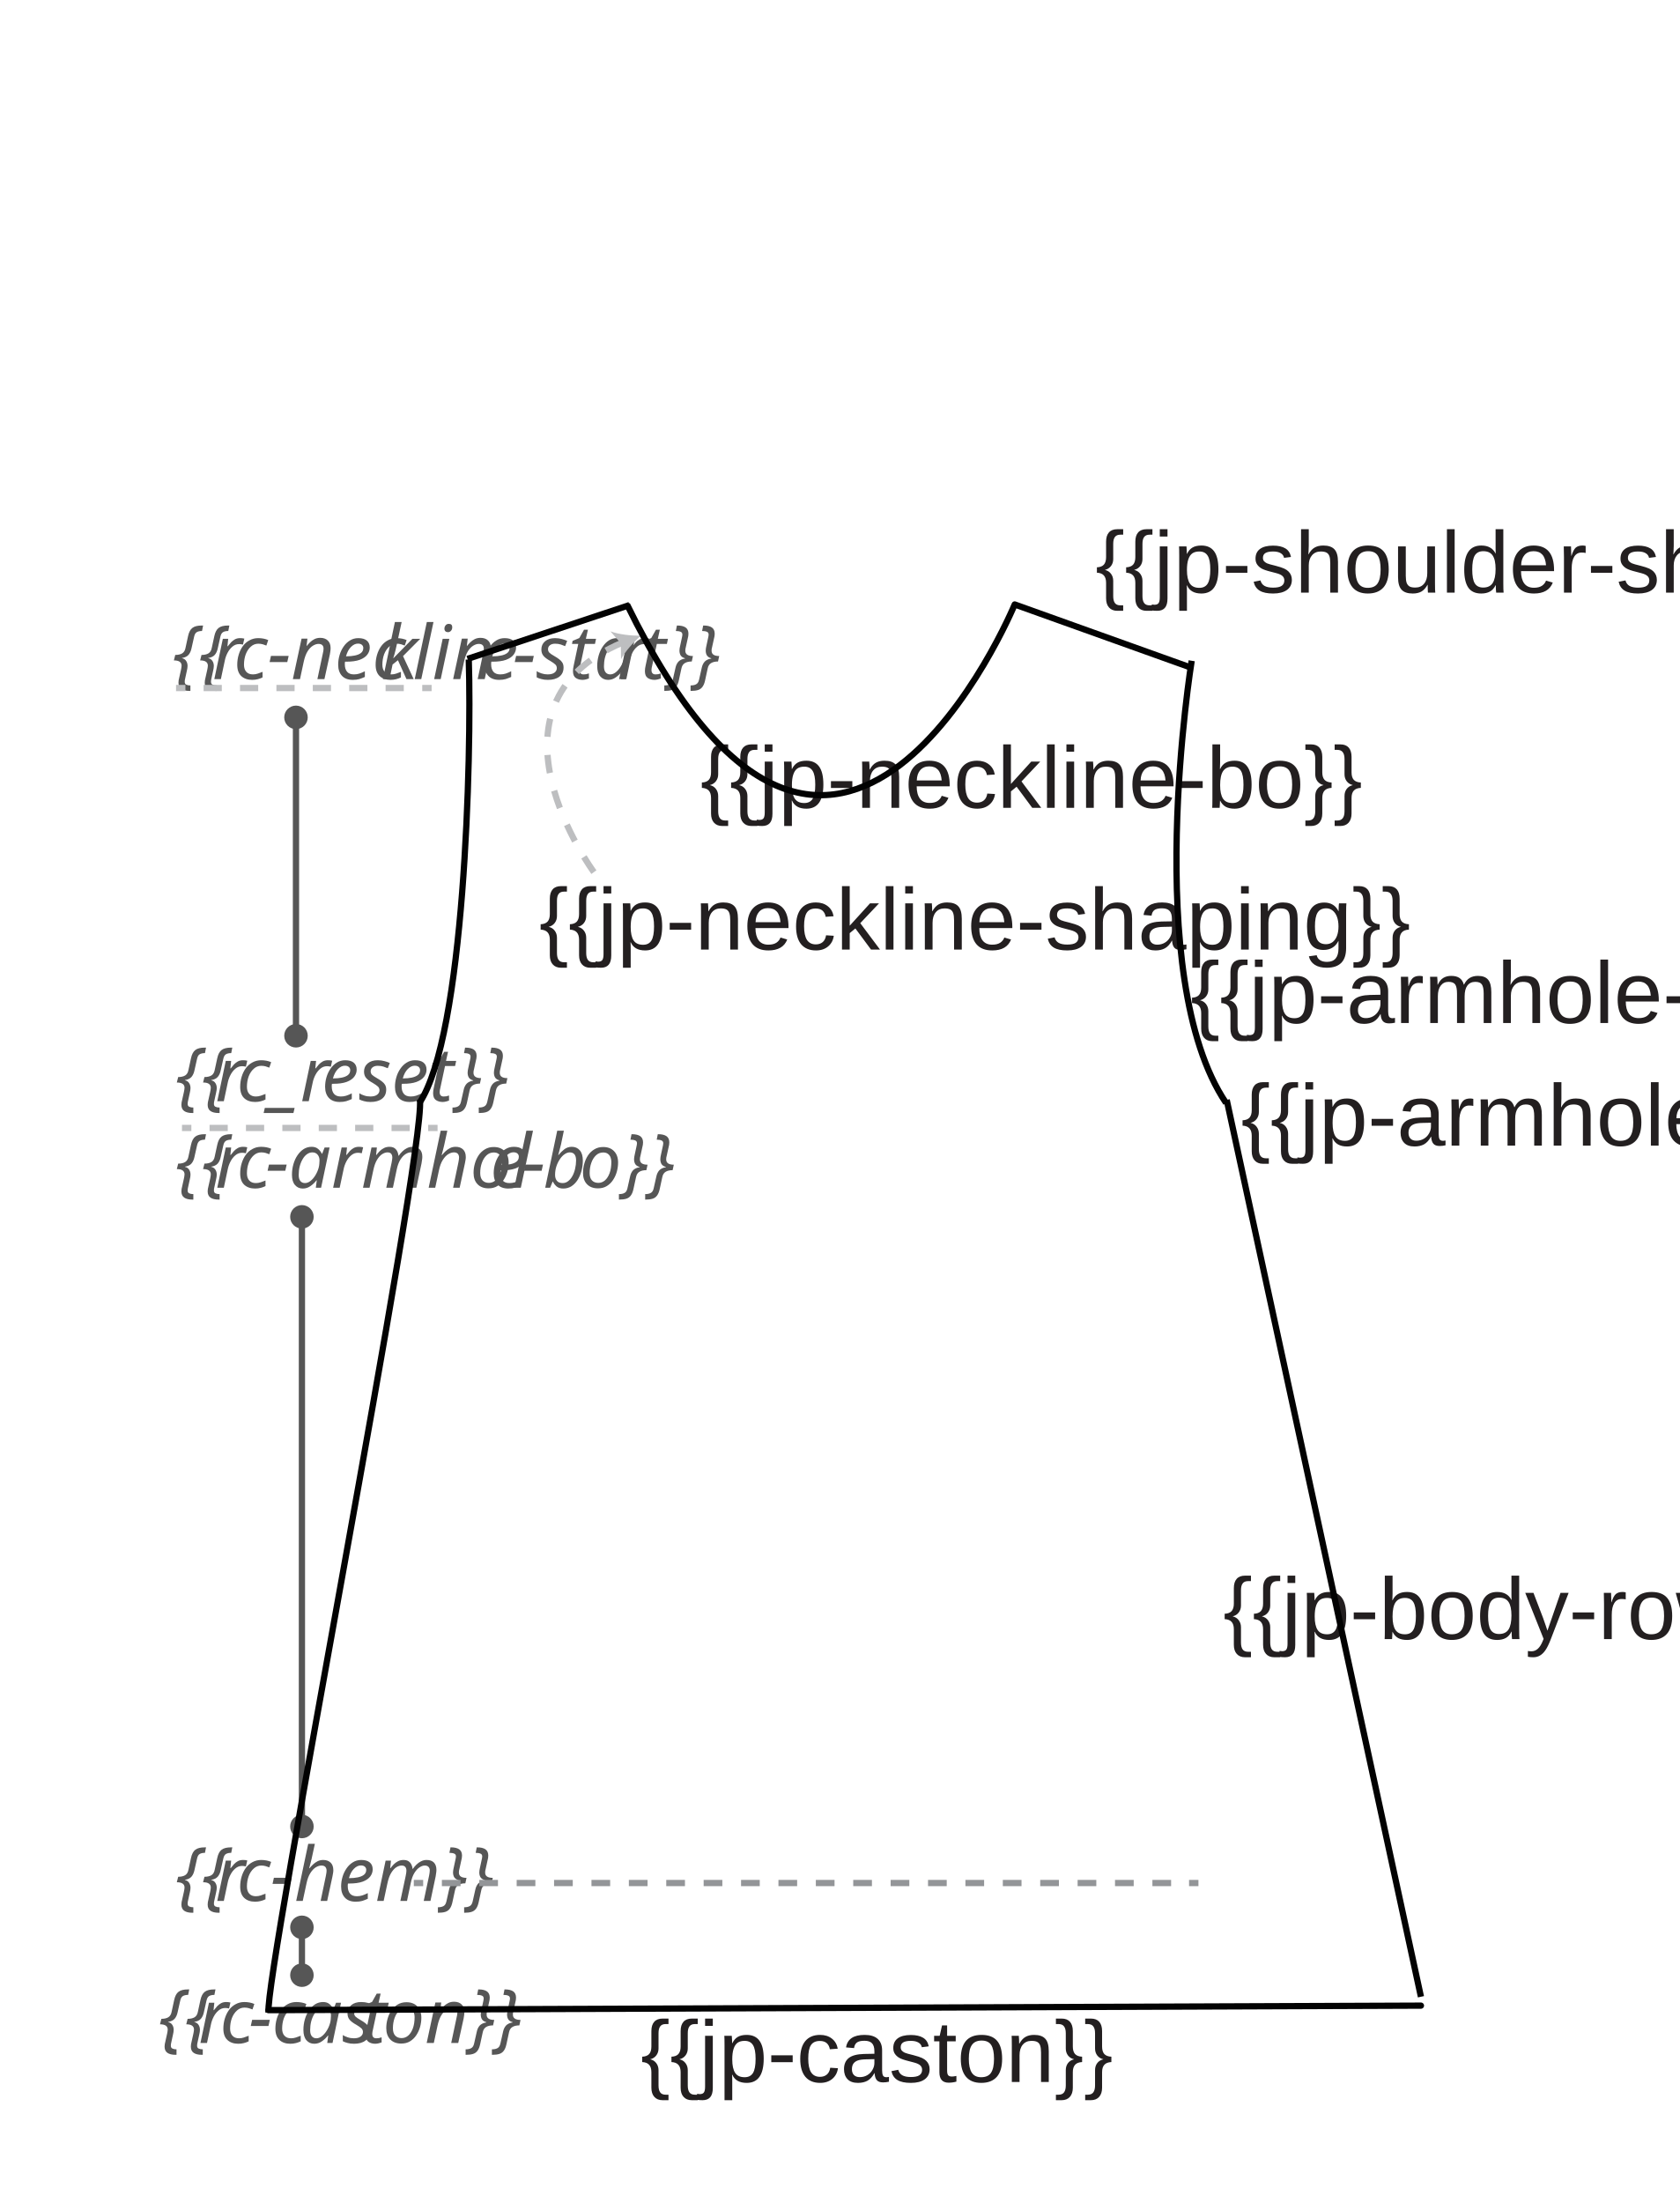
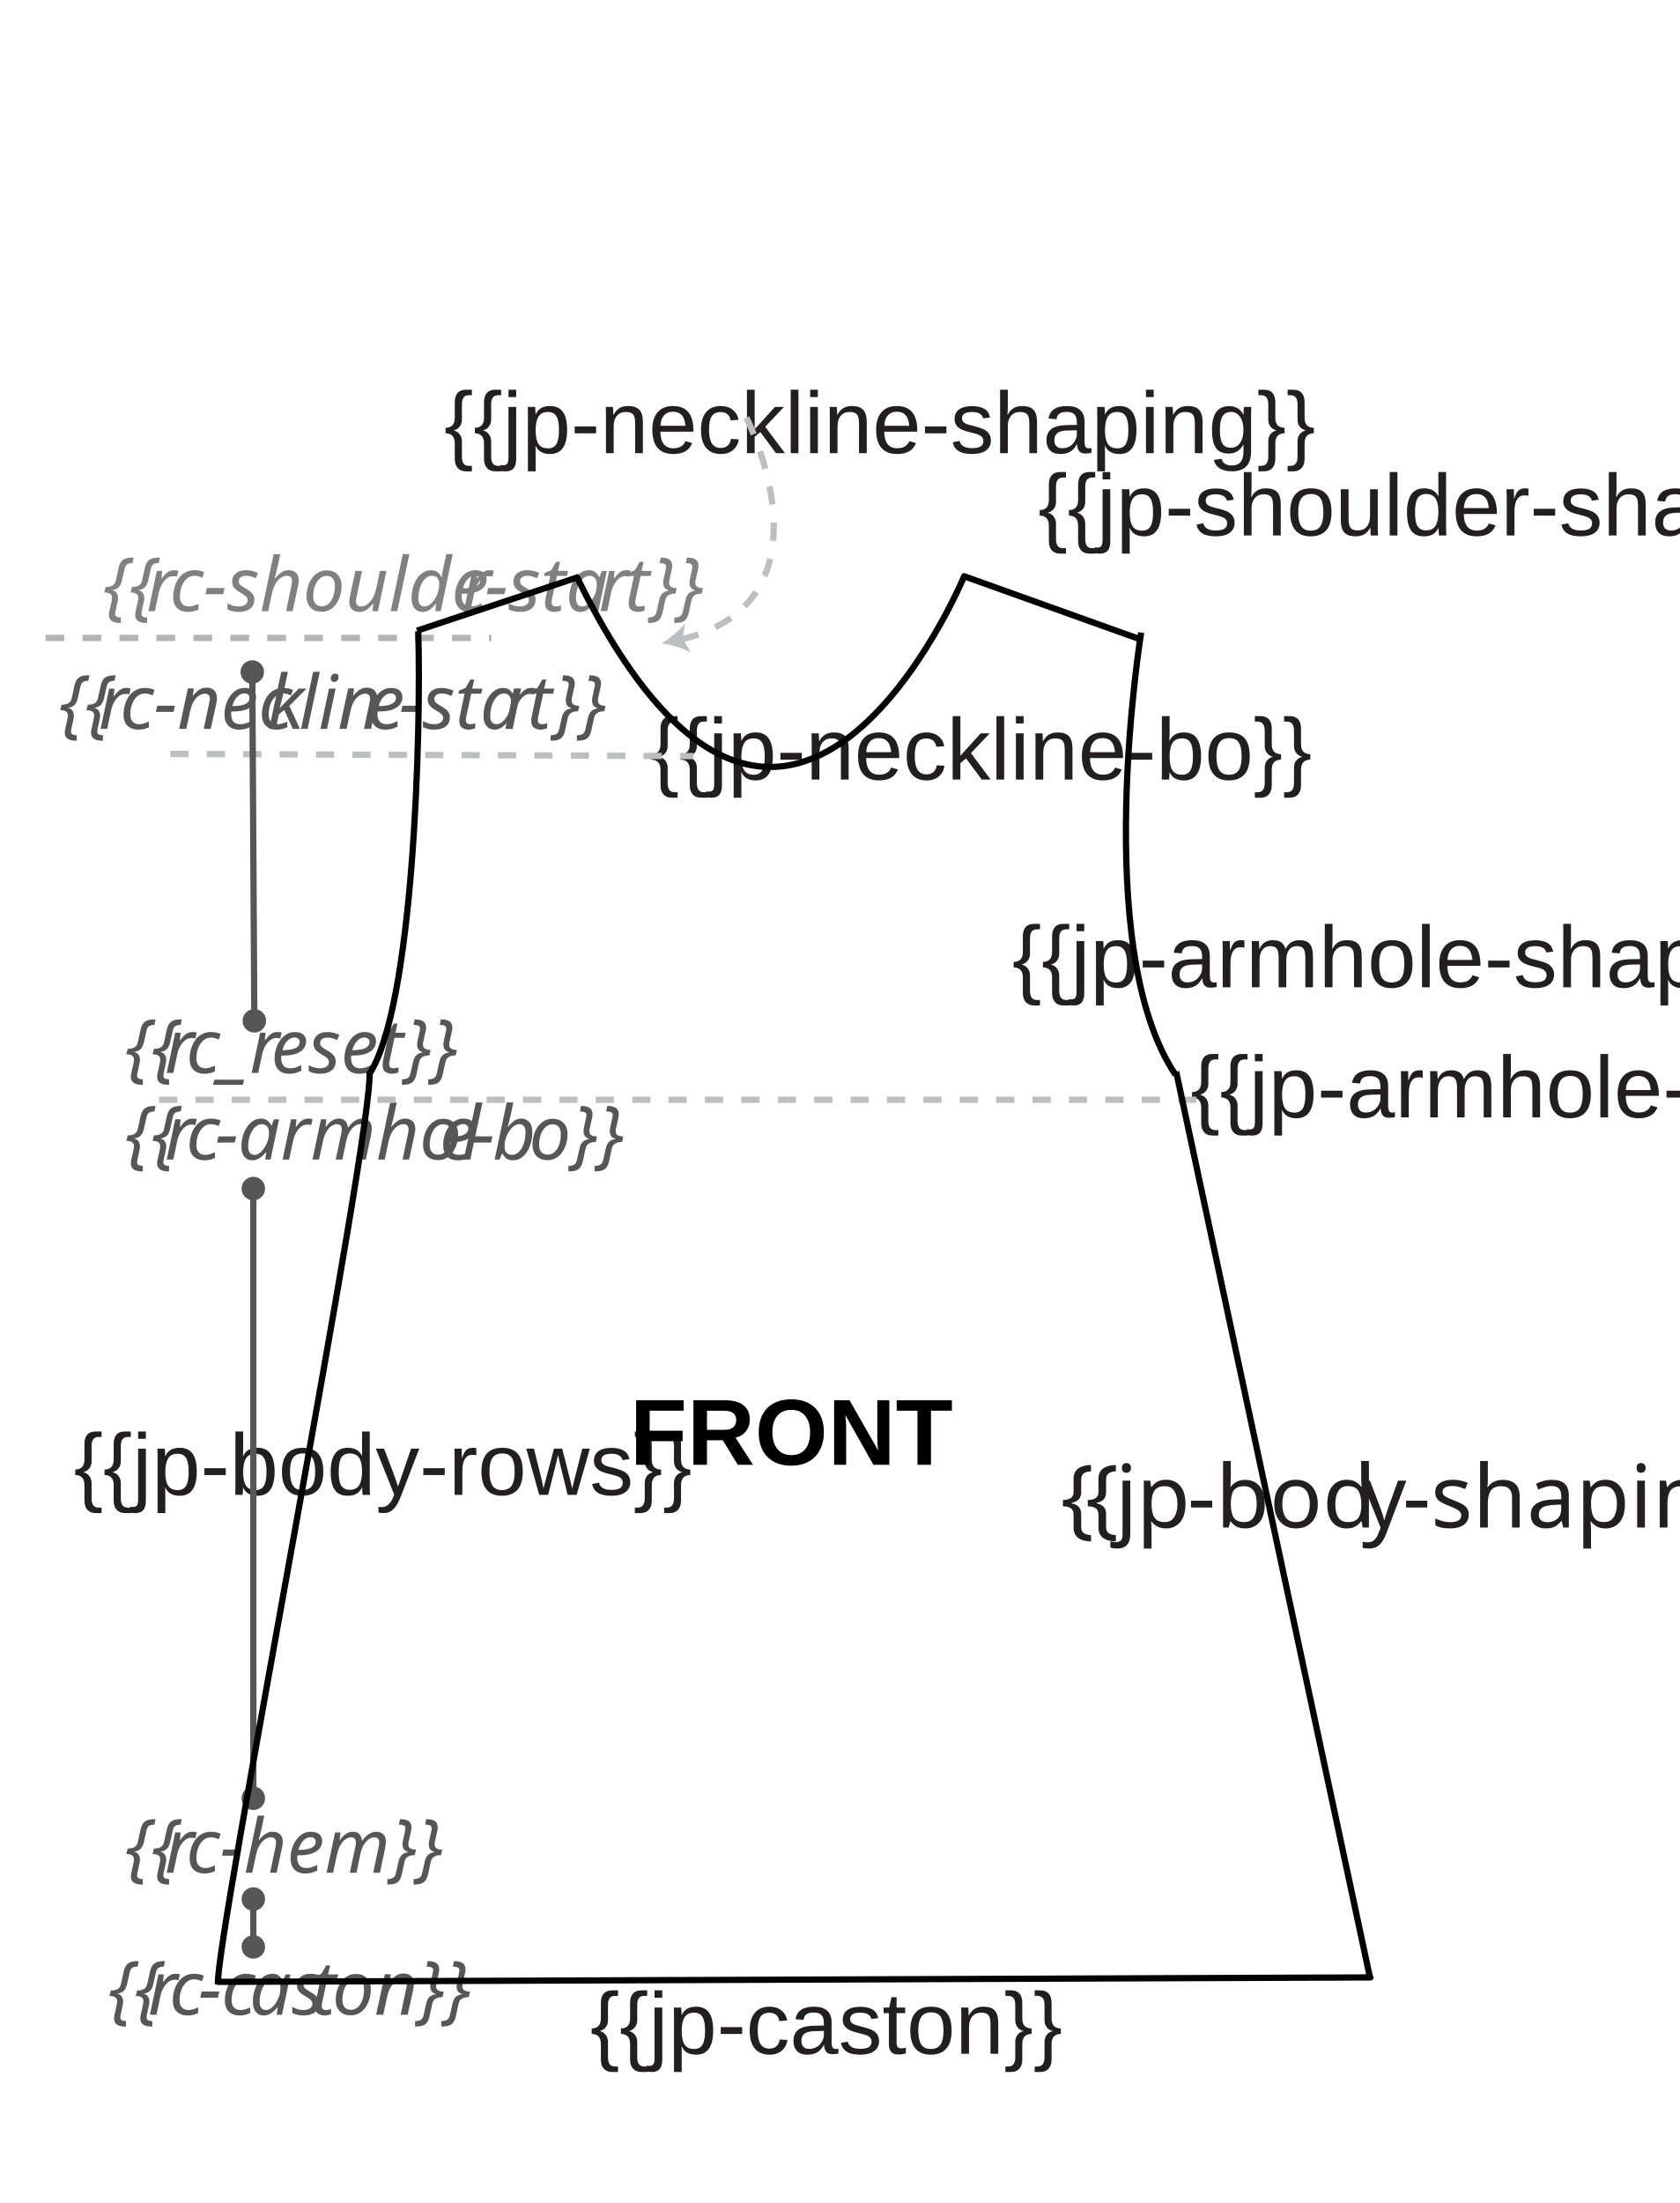
- <svg xmlns="http://www.w3.org/2000/svg" width="3.73in" height="4.89in" viewBox="0 0 268.64 352.18">
-   <g id="back_japanese-notation-layer">
-     <g id="japanese-overlay">
-       <circle id="jp-shoulder" cx="192.59" cy="100.96" r="4.28" fill="none" />
-       <circle id="jp-cast-on" cx="72.84" cy="331.93" r="4.28" fill="none" />
-       <circle id="jp-side-shaping" cx="199.72" cy="252.56" r="4.28" fill="none" />
-       <circle id="jp-armhole" cx="202.09" cy="176.52" r="4.28" fill="none" />
-       <circle id="jp-armhole-shaping" cx="202.09" cy="152.28" r="4.28" fill="none" />
-       <circle id="jp-neckline" cx="81.67" cy="61.16" r="4.28" fill="none" />
-       <circle id="jp-neck-center" cx="134.43" cy="116.64" r="4.28" fill="none" />
-       <circle id="jp-rows-neckine" cx="43.36" cy="108.08" r="4.28" fill="none" />
-       <circle id="jp-rows-reset" cx="43.36" cy="172.24" r="4.28" fill="none" />
-       <circle id="jp-rows-armhole-start" cx="43.36" cy="185.07" r="4.28" fill="none" />
-       <circle id="jp-rows-hem" cx="43.36" cy="301.03" r="4.28" fill="none" />
-       <circle id="jp-rows-cast-on" cx="43.83" cy="321" r="4.28" fill="none" />
-     </g>
-     <text transform="translate(102.46 332.84)" fill="#231f20" font-family="ArialMT, Arial" font-size="14">
+ <svg xmlns="http://www.w3.org/2000/svg" id="sleeveless_copy" width="3.73in" height="4.89in" viewBox="0 0 268.64 352.18">
+   <g id="jp_notation_copy">
+     <text transform="translate(190.38 178.63)" fill="#231f20" font-family="ArialMT, Arial" font-size="14">
+       <tspan x="0" y="0">{{jp-armhole-bo}}</tspan>
+     </text>
+     <text transform="translate(11.8 238.98)" fill="#231f20" font-family="ArialMT, Arial" font-size="14">
+       <tspan x="0" y="0">{{jp-body-rows}}</tspan>
+     </text>
+     <text transform="translate(166.02 85.6)" fill="#231f20" font-family="ArialMT, Arial" font-size="14">
+       <tspan x="0" y="0">{{jp-shoulder-shaping}}</tspan>
+     </text>
+     <text transform="translate(103.92 124.62)" fill="#231f20" font-family="ArialMT, Arial" font-size="14">
+       <tspan x="0" y="0">{{jp-neckline-bo}}</tspan>
+     </text>
+     <text transform="translate(161.86 157.83)" fill="#231f20" font-family="ArialMT, Arial" font-size="14">
+       <tspan x="0" y="0">{{jp-armhole-shaping}}</tspan>
+     </text>
+     <text transform="translate(71.02 72.44)" fill="#231f20" font-family="ArialMT, Arial" font-size="14">
+       <tspan x="0" y="0">{{jp-neckline-shaping}}</tspan>
+     </text>
+     <text transform="translate(94.38 328.33)" fill="#231f20" font-family="ArialMT, Arial" font-size="14">
      <tspan x="0" y="0">{{jp-caston}}</tspan>
    </text>
-     <g isolation="isolate">
-       <text transform="translate(25.46 326.6)" fill="#565656" font-family="MyriadPro-It, 'Myriad Pro'" font-size="12" font-style="italic" isolation="isolate">
-         <tspan x="0" y="0">{{</tspan>
-       </text>
-       <text transform="translate(31.71 326.6)" fill="#565656" font-family="MyriadPro-It, 'Myriad Pro'" font-size="12" font-style="italic" isolation="isolate">
-         <tspan x="0" y="0">r</tspan>
-       </text>
-       <text transform="translate(35.14 326.6)" fill="#565656" font-family="MyriadPro-It, 'Myriad Pro'" font-size="12" font-style="italic" isolation="isolate">
+     <line x1="40.51" y1="189.92" x2="40.51" y2="287.57" fill="none" stroke="#565656" />
+     <path d="M38.63,190.01c0-1.04.84-1.88,1.88-1.88s1.88.84,1.88,1.88-.84,1.88-1.88,1.88-1.88-.84-1.88-1.88Z" fill="#565656" />
+     <path d="M38.63,287.48c0,1.04.84,1.88,1.88,1.88s1.88-.84,1.88-1.88-.84-1.88-1.88-1.88-1.88.84-1.88,1.88Z" fill="#565656" />
+     <path d="M119.35,66.76s15.01,29.37-10.55,35.49" fill="none" stroke="#bdbec0" stroke-dasharray="2.91 2.91" stroke-miterlimit="10" />
+     <path d="M105.83,102.83c1.29-.8,2.83-2.03,3.71-3.18l-.37,2.5,1.32,2.16c-1.26-.71-3.17-1.24-4.66-1.48Z" fill="#bdbec0" />
+     <g isolation="isolate">
+       <text transform="translate(20.07 171.53)" fill="#565656" font-family="MyriadPro-It, 'Myriad Pro'" font-size="12" font-style="italic" isolation="isolate">
+         <tspan x="0" y="0">{{</tspan>
+       </text>
+       <text transform="translate(26.32 171.53)" fill="#565656" font-family="MyriadPro-It, 'Myriad Pro'" font-size="12" font-style="italic" isolation="isolate">
+         <tspan x="0" y="0">r</tspan>
+       </text>
+       <text transform="translate(29.75 171.53)" fill="#565656" font-family="MyriadPro-It, 'Myriad Pro'" font-size="12" font-style="italic" isolation="isolate">
+         <tspan x="0" y="0">c_</tspan>
+       </text>
+       <text transform="translate(39.9 171.53)" fill="#565656" font-family="MyriadPro-It, 'Myriad Pro'" font-size="12" font-style="italic" isolation="isolate">
+         <tspan x="0" y="0">r</tspan>
+       </text>
+       <text transform="translate(43.33 171.53)" fill="#565656" font-family="MyriadPro-It, 'Myriad Pro'" font-size="12" font-style="italic" isolation="isolate">
+         <tspan x="0" y="0">eset}}</tspan>
+       </text>
+     </g>
+     <g isolation="isolate">
+       <text transform="translate(20.07 185.37)" fill="#565656" font-family="MyriadPro-It, 'Myriad Pro'" font-size="12" font-style="italic" isolation="isolate">
+         <tspan x="0" y="0">{{</tspan>
+       </text>
+       <text transform="translate(26.32 185.37)" fill="#565656" font-family="MyriadPro-It, 'Myriad Pro'" font-size="12" font-style="italic" isolation="isolate">
+         <tspan x="0" y="0">r</tspan>
+       </text>
+       <text transform="translate(29.75 185.37)" fill="#565656" font-family="MyriadPro-It, 'Myriad Pro'" font-size="12" font-style="italic" isolation="isolate">
        <tspan x="0" y="0">c</tspan>
      </text>
-       <text transform="translate(39.79 326.6)" fill="#565656" font-family="MyriadPro-It, 'Myriad Pro'" font-size="12" font-style="italic" isolation="isolate" letter-spacing=".03em">
+       <text transform="translate(34.4 185.37)" fill="#565656" font-family="MyriadPro-It, 'Myriad Pro'" font-size="12" font-style="italic" isolation="isolate" letter-spacing=".02em">
        <tspan x="0" y="0">-</tspan>
      </text>
-       <text transform="translate(43.46 326.6)" fill="#565656" font-family="MyriadPro-It, 'Myriad Pro'" font-size="12" font-style="italic" isolation="isolate" letter-spacing="-.02em">
+       <text transform="translate(38.03 185.37)" fill="#565656" font-family="MyriadPro-It, 'Myriad Pro'" font-size="12" font-style="italic" isolation="isolate">
+         <tspan x="0" y="0">armhol</tspan>
+       </text>
+       <text transform="translate(70.29 185.37)" fill="#565656" font-family="MyriadPro-It, 'Myriad Pro'" font-size="12" font-style="italic" isolation="isolate" letter-spacing="0em">
+         <tspan x="0" y="0">e</tspan>
+       </text>
+       <text transform="translate(75.39 185.37)" fill="#565656" font-family="MyriadPro-It, 'Myriad Pro'" font-size="12" font-style="italic" isolation="isolate">
+         <tspan x="0" y="0">-</tspan>
+       </text>
+       <text transform="translate(78.76 185.37)" fill="#565656" font-family="MyriadPro-It, 'Myriad Pro'" font-size="12" font-style="italic" isolation="isolate">
+         <tspan x="0" y="0">b</tspan>
+       </text>
+       <text transform="translate(84.57 185.37)" fill="#565656" font-family="MyriadPro-It, 'Myriad Pro'" font-size="12" font-style="italic" isolation="isolate">
+         <tspan x="0" y="0">o}}</tspan>
+       </text>
+     </g>
+     <g isolation="isolate">
+       <text transform="translate(17.38 322.08)" fill="#565656" font-family="MyriadPro-It, 'Myriad Pro'" font-size="12" font-style="italic" isolation="isolate">
+         <tspan x="0" y="0">{{</tspan>
+       </text>
+       <text transform="translate(23.63 322.08)" fill="#565656" font-family="MyriadPro-It, 'Myriad Pro'" font-size="12" font-style="italic" isolation="isolate">
+         <tspan x="0" y="0">r</tspan>
+       </text>
+       <text transform="translate(27.06 322.08)" fill="#565656" font-family="MyriadPro-It, 'Myriad Pro'" font-size="12" font-style="italic" isolation="isolate">
        <tspan x="0" y="0">c</tspan>
      </text>
-       <text transform="translate(47.94 326.6)" fill="#565656" font-family="MyriadPro-It, 'Myriad Pro'" font-size="12" font-style="italic" isolation="isolate">
+       <text transform="translate(31.71 322.08)" fill="#565656" font-family="MyriadPro-It, 'Myriad Pro'" font-size="12" font-style="italic" isolation="isolate" letter-spacing=".03em">
+         <tspan x="0" y="0">-</tspan>
+       </text>
+       <text transform="translate(35.38 322.08)" fill="#565656" font-family="MyriadPro-It, 'Myriad Pro'" font-size="12" font-style="italic" isolation="isolate" letter-spacing="-.02em">
+         <tspan x="0" y="0">c</tspan>
+       </text>
+       <text transform="translate(39.86 322.08)" fill="#565656" font-family="MyriadPro-It, 'Myriad Pro'" font-size="12" font-style="italic" isolation="isolate">
        <tspan x="0" y="0">as</tspan>
      </text>
-       <text transform="translate(57.79 326.6)" fill="#565656" font-family="MyriadPro-It, 'Myriad Pro'" font-size="12" font-style="italic" isolation="isolate">
+       <text transform="translate(49.71 322.08)" fill="#565656" font-family="MyriadPro-It, 'Myriad Pro'" font-size="12" font-style="italic" isolation="isolate">
        <tspan x="0" y="0">t</tspan>
      </text>
-       <text transform="translate(61.19 326.6)" fill="#565656" font-family="MyriadPro-It, 'Myriad Pro'" font-size="12" font-style="italic" isolation="isolate">
+       <text transform="translate(53.11 322.08)" fill="#565656" font-family="MyriadPro-It, 'Myriad Pro'" font-size="12" font-style="italic" isolation="isolate">
        <tspan x="0" y="0">on}}</tspan>
      </text>
    </g>
-     <g isolation="isolate">
-       <text transform="translate(28.15 303.89)" fill="#565656" font-family="MyriadPro-It, 'Myriad Pro'" font-size="12" font-style="italic" isolation="isolate">
-         <tspan x="0" y="0">{{</tspan>
-       </text>
-       <text transform="translate(34.4 303.89)" fill="#565656" font-family="MyriadPro-It, 'Myriad Pro'" font-size="12" font-style="italic" isolation="isolate">
-         <tspan x="0" y="0">r</tspan>
-       </text>
-       <text transform="translate(37.83 303.89)" fill="#565656" font-family="MyriadPro-It, 'Myriad Pro'" font-size="12" font-style="italic" isolation="isolate">
+     <line x1="40.51" y1="303.5" x2="40.51" y2="311.34" fill="none" stroke="#565656" />
+     <path d="M38.63,303.59c0-1.04.84-1.88,1.88-1.88s1.88.84,1.88,1.88-.84,1.88-1.88,1.88-1.88-.84-1.88-1.88Z" fill="#565656" />
+     <path d="M38.63,311.24c0,1.04.84,1.88,1.88,1.88s1.88-.84,1.88-1.88-.84-1.88-1.88-1.88-1.88.84-1.88,1.88Z" fill="#565656" />
+     <g isolation="isolate">
+       <text transform="translate(20.07 299.38)" fill="#565656" font-family="MyriadPro-It, 'Myriad Pro'" font-size="12" font-style="italic" isolation="isolate">
+         <tspan x="0" y="0">{{</tspan>
+       </text>
+       <text transform="translate(26.32 299.38)" fill="#565656" font-family="MyriadPro-It, 'Myriad Pro'" font-size="12" font-style="italic" isolation="isolate">
+         <tspan x="0" y="0">r</tspan>
+       </text>
+       <text transform="translate(29.75 299.38)" fill="#565656" font-family="MyriadPro-It, 'Myriad Pro'" font-size="12" font-style="italic" isolation="isolate">
        <tspan x="0" y="0">c-hem}}</tspan>
      </text>
    </g>
-     <g isolation="isolate">
-       <text transform="translate(27.68 108.56)" fill="#565656" font-family="MyriadPro-It, 'Myriad Pro'" font-size="12" font-style="italic" isolation="isolate">
-         <tspan x="0" y="0">{{</tspan>
-       </text>
-       <text transform="translate(33.93 108.56)" fill="#565656" font-family="MyriadPro-It, 'Myriad Pro'" font-size="12" font-style="italic" isolation="isolate">
-         <tspan x="0" y="0">r</tspan>
-       </text>
-       <text transform="translate(37.36 108.56)" fill="#565656" font-family="MyriadPro-It, 'Myriad Pro'" font-size="12" font-style="italic" isolation="isolate">
-         <tspan x="0" y="0">c-nec</tspan>
-       </text>
-       <text transform="translate(60.9 108.56)" fill="#565656" font-family="MyriadPro-It, 'Myriad Pro'" font-size="12" font-style="italic" isolation="isolate">
-         <tspan x="0" y="0">k</tspan>
-       </text>
-       <text transform="translate(65.99 108.56)" fill="#565656" font-family="MyriadPro-It, 'Myriad Pro'" font-size="12" font-style="italic" isolation="isolate">
-         <tspan x="0" y="0">lin</tspan>
-       </text>
-       <text transform="translate(76.9 108.56)" fill="#565656" font-family="MyriadPro-It, 'Myriad Pro'" font-size="12" font-style="italic" isolation="isolate" letter-spacing="0em">
-         <tspan x="0" y="0">e</tspan>
-       </text>
-       <text transform="translate(82 108.56)" fill="#565656" font-family="MyriadPro-It, 'Myriad Pro'" font-size="12" font-style="italic" isolation="isolate">
-         <tspan x="0" y="0">-sta</tspan>
-       </text>
-       <text transform="translate(98.66 108.56)" fill="#565656" font-family="MyriadPro-It, 'Myriad Pro'" font-size="12" font-style="italic" isolation="isolate" letter-spacing=".03em">
-         <tspan x="0" y="0">r</tspan>
-       </text>
-       <text transform="translate(102.44 108.56)" fill="#565656" font-family="MyriadPro-It, 'Myriad Pro'" font-size="12" font-style="italic" isolation="isolate">
-         <tspan x="0" y="0">t}}</tspan>
-       </text>
-     </g>
-     <g isolation="isolate">
-       <text transform="translate(28.15 189.88)" fill="#565656" font-family="MyriadPro-It, 'Myriad Pro'" font-size="12" font-style="italic" isolation="isolate">
-         <tspan x="0" y="0">{{</tspan>
-       </text>
-       <text transform="translate(34.4 189.88)" fill="#565656" font-family="MyriadPro-It, 'Myriad Pro'" font-size="12" font-style="italic" isolation="isolate">
-         <tspan x="0" y="0">r</tspan>
-       </text>
-       <text transform="translate(37.83 189.88)" fill="#565656" font-family="MyriadPro-It, 'Myriad Pro'" font-size="12" font-style="italic" isolation="isolate">
-         <tspan x="0" y="0">c</tspan>
-       </text>
-       <text transform="translate(42.48 189.88)" fill="#565656" font-family="MyriadPro-It, 'Myriad Pro'" font-size="12" font-style="italic" isolation="isolate" letter-spacing=".02em">
-         <tspan x="0" y="0">-</tspan>
-       </text>
-       <text transform="translate(46.11 189.88)" fill="#565656" font-family="MyriadPro-It, 'Myriad Pro'" font-size="12" font-style="italic" isolation="isolate">
-         <tspan x="0" y="0">armhol</tspan>
-       </text>
-       <text transform="translate(78.37 189.88)" fill="#565656" font-family="MyriadPro-It, 'Myriad Pro'" font-size="12" font-style="italic" isolation="isolate" letter-spacing="0em">
-         <tspan x="0" y="0">e</tspan>
-       </text>
-       <text transform="translate(83.47 189.88)" fill="#565656" font-family="MyriadPro-It, 'Myriad Pro'" font-size="12" font-style="italic" isolation="isolate">
-         <tspan x="0" y="0">-</tspan>
-       </text>
-       <text transform="translate(86.84 189.88)" fill="#565656" font-family="MyriadPro-It, 'Myriad Pro'" font-size="12" font-style="italic" isolation="isolate">
-         <tspan x="0" y="0">b</tspan>
-       </text>
-       <text transform="translate(92.65 189.88)" fill="#565656" font-family="MyriadPro-It, 'Myriad Pro'" font-size="12" font-style="italic" isolation="isolate">
-         <tspan x="0" y="0">o}}</tspan>
-       </text>
-     </g>
-     <g isolation="isolate">
-       <text transform="translate(28.15 176.04)" fill="#565656" font-family="MyriadPro-It, 'Myriad Pro'" font-size="12" font-style="italic" isolation="isolate">
-         <tspan x="0" y="0">{{</tspan>
-       </text>
-       <text transform="translate(34.4 176.04)" fill="#565656" font-family="MyriadPro-It, 'Myriad Pro'" font-size="12" font-style="italic" isolation="isolate">
-         <tspan x="0" y="0">r</tspan>
-       </text>
-       <text transform="translate(37.83 176.04)" fill="#565656" font-family="MyriadPro-It, 'Myriad Pro'" font-size="12" font-style="italic" isolation="isolate">
-         <tspan x="0" y="0">c_</tspan>
-       </text>
-       <text transform="translate(47.98 176.04)" fill="#565656" font-family="MyriadPro-It, 'Myriad Pro'" font-size="12" font-style="italic" isolation="isolate">
-         <tspan x="0" y="0">r</tspan>
-       </text>
-       <text transform="translate(51.41 176.04)" fill="#565656" font-family="MyriadPro-It, 'Myriad Pro'" font-size="12" font-style="italic" isolation="isolate">
-         <tspan x="0" y="0">eset}}</tspan>
-       </text>
-     </g>
-     <text transform="translate(190.38 163.54)" fill="#231f20" font-family="ArialMT, Arial" font-size="14">
-       <tspan x="0" y="0">{{jp-armhole-shaping}}</tspan>
-     </text>
-     <text transform="translate(86.22 151.8)" fill="#231f20" font-family="ArialMT, Arial" font-size="14">
-       <tspan x="0" y="0">{{jp-neckline-shaping}}</tspan>
-     </text>
-     <line x1="66.17" y1="301.03" x2="67.67" y2="301.03" fill="none" stroke="#939598" stroke-miterlimit="10" />
-     <line x1="70.66" y1="301.03" x2="188.64" y2="301.03" fill="none" stroke="#939598" stroke-dasharray="2.99 2.99" stroke-miterlimit="10" />
-     <line x1="190.14" y1="301.03" x2="191.64" y2="301.03" fill="none" stroke="#939598" stroke-miterlimit="10" />
-     <line x1="29.1" y1="180.32" x2="30.6" y2="180.32" fill="none" stroke="#bdbec0" stroke-miterlimit="10" />
-     <line x1="33.51" y1="180.32" x2="67.02" y2="180.32" fill="none" stroke="#bdbec0" stroke-dasharray="2.91 2.91" stroke-miterlimit="10" />
-     <line x1="68.47" y1="180.32" x2="69.97" y2="180.32" fill="none" stroke="#bdbec0" stroke-miterlimit="10" />
-     <line x1="28.15" y1="109.99" x2="29.65" y2="109.99" fill="none" stroke="#bdbec0" stroke-miterlimit="10" />
-     <line x1="32.56" y1="109.99" x2="66.07" y2="109.99" fill="none" stroke="#bdbec0" stroke-dasharray="2.91 2.91" stroke-miterlimit="10" />
-     <line x1="67.52" y1="109.99" x2="69.02" y2="109.99" fill="none" stroke="#bdbec0" stroke-miterlimit="10" />
-     <line x1="47.33" y1="114.59" x2="47.33" y2="165.67" fill="none" stroke="#565656" />
-     <circle cx="47.33" cy="114.68" r="1.88" fill="#565656" />
-     <path d="M45.45,165.58c0,1.04.84,1.88,1.88,1.88s1.88-.84,1.88-1.88-.84-1.88-1.88-1.88-1.88.84-1.88,1.88Z" fill="#565656" />
-     <line x1="48.28" y1="194.43" x2="48.28" y2="292.09" fill="none" stroke="#565656" />
-     <circle cx="48.28" cy="194.53" r="1.88" fill="#565656" />
-     <circle cx="48.28" cy="291.99" r="1.88" fill="#565656" />
-     <line x1="48.28" y1="308.02" x2="48.28" y2="315.85" fill="none" stroke="#565656" />
-     <path d="M46.4,308.11c0-1.04.84-1.88,1.88-1.88s1.88.84,1.88,1.88-.84,1.88-1.88,1.88-1.88-.84-1.88-1.88Z" fill="#565656" />
-     <circle cx="48.28" cy="315.76" r="1.88" fill="#565656" />
-     <text transform="translate(198.46 183.14)" fill="#231f20" font-family="ArialMT, Arial" font-size="14">
-       <tspan x="0" y="0">{{jp-armhole-bo}}</tspan>
-     </text>
-     <text transform="translate(195.6 262.03)" fill="#231f20" font-family="ArialMT, Arial" font-size="14">
-       <tspan x="0" y="0">{{jp-body-rows}}</tspan>
-     </text>
-     <text transform="translate(175.17 94.74)" fill="#231f20" font-family="ArialMT, Arial" font-size="14">
-       <tspan x="0" y="0">{{jp-shoulder-shaping}}</tspan>
-     </text>
-     <text transform="translate(112 129.14)" fill="#231f20" font-family="ArialMT, Arial" font-size="14">
-       <tspan x="0" y="0">{{jp-neckline-bo}}</tspan>
-     </text>
-     <path d="M94.97,139.42s-19.57-26.54,4.65-36.73" fill="none" stroke="#bdbec0" stroke-dasharray="2.91 2.91" stroke-miterlimit="10" />
-     <path d="M102.46,101.64c-1.14,1-2.47,2.47-3.15,3.74l-.04-2.53-1.65-1.92c1.36.5,3.33.71,4.84.7Z" fill="#bdbec0" />
+     <line id="jp_armhole_line" x1="25.43" y1="175.81" x2="191.74" y2="175.81" fill="none" stroke="#bdbec0" stroke-dasharray="2.91 2.91" stroke-miterlimit="10" />
+     <g id="neckline_start_FRONT">
+       <g isolation="isolate">
+         <text transform="translate(9.5 116.52)" fill="#565656" font-family="MyriadPro-It, 'Myriad Pro'" font-size="12" font-style="italic" isolation="isolate">
+           <tspan x="0" y="0">{{</tspan>
+         </text>
+         <text transform="translate(15.75 116.52)" fill="#565656" font-family="MyriadPro-It, 'Myriad Pro'" font-size="12" font-style="italic" isolation="isolate">
+           <tspan x="0" y="0">r</tspan>
+         </text>
+         <text transform="translate(19.18 116.52)" fill="#565656" font-family="MyriadPro-It, 'Myriad Pro'" font-size="12" font-style="italic" isolation="isolate">
+           <tspan x="0" y="0">c-nec</tspan>
+         </text>
+         <text transform="translate(42.72 116.52)" fill="#565656" font-family="MyriadPro-It, 'Myriad Pro'" font-size="12" font-style="italic" isolation="isolate">
+           <tspan x="0" y="0">k</tspan>
+         </text>
+         <text transform="translate(47.81 116.52)" fill="#565656" font-family="MyriadPro-It, 'Myriad Pro'" font-size="12" font-style="italic" isolation="isolate">
+           <tspan x="0" y="0">lin</tspan>
+         </text>
+         <text transform="translate(58.72 116.52)" fill="#565656" font-family="MyriadPro-It, 'Myriad Pro'" font-size="12" font-style="italic" isolation="isolate" letter-spacing="0em">
+           <tspan x="0" y="0">e</tspan>
+         </text>
+         <text transform="translate(63.82 116.52)" fill="#565656" font-family="MyriadPro-It, 'Myriad Pro'" font-size="12" font-style="italic" isolation="isolate">
+           <tspan x="0" y="0">-sta</tspan>
+         </text>
+         <text transform="translate(80.48 116.52)" fill="#565656" font-family="MyriadPro-It, 'Myriad Pro'" font-size="12" font-style="italic" isolation="isolate" letter-spacing=".03em">
+           <tspan x="0" y="0">r</tspan>
+         </text>
+         <text transform="translate(84.26 116.52)" fill="#565656" font-family="MyriadPro-It, 'Myriad Pro'" font-size="12" font-style="italic" isolation="isolate">
+           <tspan x="0" y="0">t}}</tspan>
+         </text>
+       </g>
+       <line id="jp_neckline_line" x1="27.25" y1="120.52" x2="110.89" y2="120.87" fill="none" stroke="#bdbec0" stroke-dasharray="2.91 2.91" stroke-miterlimit="10" />
+     </g>
+     <g id="japanese-TARGETS">
+       <circle id="jp-shoulder" cx="184.51" cy="96.45" r="4.28" fill="none" />
+       <circle id="jp-cast-on" cx="64.76" cy="327.42" r="4.28" fill="none" />
+       <circle id="jp-side-shaping" cx="191.64" cy="248.05" r="4.28" fill="none" />
+       <circle id="jp-armhole" cx="194.01" cy="172.01" r="4.28" fill="none" />
+       <circle id="jp-armhole-shaping" cx="194.01" cy="147.77" r="4.28" fill="none" />
+       <circle id="jp-neckline" cx="73.59" cy="56.65" r="4.28" fill="none" />
+       <circle id="jp-neck-center" cx="126.35" cy="112.13" r="4.28" fill="none" />
+       <circle id="jp-rows-neckine" cx="35.28" cy="103.57" r="4.28" fill="none" />
+       <circle id="jp-rows-reset" cx="35.28" cy="167.73" r="4.28" fill="none" />
+       <circle id="jp-rows-armhole-start" cx="35.28" cy="180.56" r="4.28" fill="none" />
+       <circle id="jp-rows-hem" cx="35.28" cy="296.52" r="4.28" fill="none" />
+       <circle id="jp-rows-cast-on" cx="35.75" cy="316.49" r="4.28" fill="none" />
+     </g>
+     <text transform="translate(16.56 97.7)" fill="gray" font-family="MyriadPro-It, 'Myriad Pro'" font-size="12" font-style="italic">
+       <tspan x="0" y="0">{{</tspan>
+       <tspan x="6.82" y="0" letter-spacing="0em">r</tspan>
+       <tspan x="10.56" y="0">c-shoulde</tspan>
+       <tspan x="57.26" y="0" letter-spacing="0em">r</tspan>
+       <tspan x="60.97" y="0">-sta</tspan>
+       <tspan x="79.15" y="0" letter-spacing=".03em">r</tspan>
+       <tspan x="83.28" y="0">t}}</tspan>
+     </text>
+     <line x1="7.28" y1="101.98" x2="78.57" y2="101.98" fill="none" stroke="#b3b4b4" stroke-dasharray="3 2.91" stroke-miterlimit="10" />
+     <text transform="translate(169.58 244.2)" fill="#231f20" font-family="MyriadPro-Regular, 'Myriad Pro'" font-size="14">
+       <tspan x="0" y="0">{</tspan>
+       <tspan x="3.98" y="0" letter-spacing=".06em">{</tspan>
+       <tspan x="8.74" y="0">j</tspan>
+       <tspan x="12.14" y="0" letter-spacing=".01em">p</tspan>
+       <tspan x="20.31" y="0">-bod</tspan>
+       <tspan x="48.16" y="0" letter-spacing="0em">y</tspan>
+       <tspan x="54.7" y="0">-shaping}}</tspan>
+     </text>
+     <line x1="40.34" y1="107.33" x2="40.67" y2="163.28" fill="none" stroke="#565656" />
+     <path d="M38.46,107.44c0-1.04.83-1.88,1.87-1.89,1.04,0,1.88.83,1.89,1.87,0,1.04-.83,1.88-1.87,1.89-1.04,0-1.88-.83-1.89-1.87Z" fill="#565656" />
+     <path d="M38.79,163.2c0,1.04.85,1.87,1.89,1.87,1.04,0,1.87-.85,1.87-1.89,0-1.04-.85-1.87-1.89-1.87-1.04,0-1.87.85-1.87,1.89Z" fill="#565656" />
  </g>
-   <g id="round-aline">
-     <g id="back">
-       <line x1="42.94" y1="321.35" x2="227.22" y2="320.63" fill="none" stroke="#020202" stroke-linecap="round" stroke-linejoin="round" />
-       <path d="M67.16,175.83c.8,8.9-24.92,140.27-24.22,145.87" fill="none" stroke="#020202" />
-       <path d="M196.16,175.83l31.06,143.38" fill="none" stroke="#020202" />
-       <path d="M74.96,105.43c.5,15.6-.7,60.2-7.9,70.9" fill="none" stroke="#020202" stroke-linejoin="round" />
-       <path d="M190.56,105.63s-8.2,50.4,5.5,70.7" fill="none" stroke="#020202" stroke-linejoin="round" />
-       <path d="M100.26,96.63c33.57,68.6,62,0,62,0l28.2,10.1" fill="none" stroke="#020202" stroke-linejoin="round" />
-     </g>
-     <line x1="74.76" y1="105.33" x2="100.66" y2="96.73" fill="none" stroke="#020202" stroke-linejoin="round" />
+   <g id="bodies_copy">
+     <g isolation="isolate">
+       <g isolation="isolate">
+         <g isolation="isolate">
+           <g isolation="isolate">
+             <g isolation="isolate">
+               <g isolation="isolate">
+                 <g isolation="isolate">
+                   <text transform="translate(100.72 234.17)" fill="#010101" font-family="Arial-BoldMT, Arial" font-size="15" font-weight="700" isolation="isolate">
+                     <tspan x="0" y="0">FRONT</tspan>
+                   </text>
+                 </g>
+               </g>
+             </g>
+           </g>
+         </g>
+       </g>
+     </g>
+     <g id="aline-round_neck">
+       <g id="back">
+         <line x1="34.86" y1="316.83" x2="219.14" y2="316.12" fill="none" stroke="#020202" stroke-linecap="round" stroke-linejoin="round" />
+         <path d="M59.08,171.32c.8,8.9-24.92,140.27-24.22,145.87" fill="none" stroke="#020202" />
+         <path d="M188.08,171.32l30.93,144.53" fill="none" stroke="#020202" />
+         <path d="M66.88,100.92c.5,15.6-.7,60.2-7.9,70.9" fill="none" stroke="#020202" stroke-linejoin="round" />
+         <path d="M182.48,101.12s-8.2,50.4,5.5,70.7" fill="none" stroke="#020202" stroke-linejoin="round" />
+         <path d="M92.18,92.12c33.57,68.6,62,0,62,0l28.2,10.1" fill="none" stroke="#020202" stroke-linejoin="round" />
+       </g>
+       <line x1="66.68" y1="100.82" x2="92.58" y2="92.22" fill="none" stroke="#020202" stroke-linejoin="round" />
+     </g>
  </g>
</svg>
